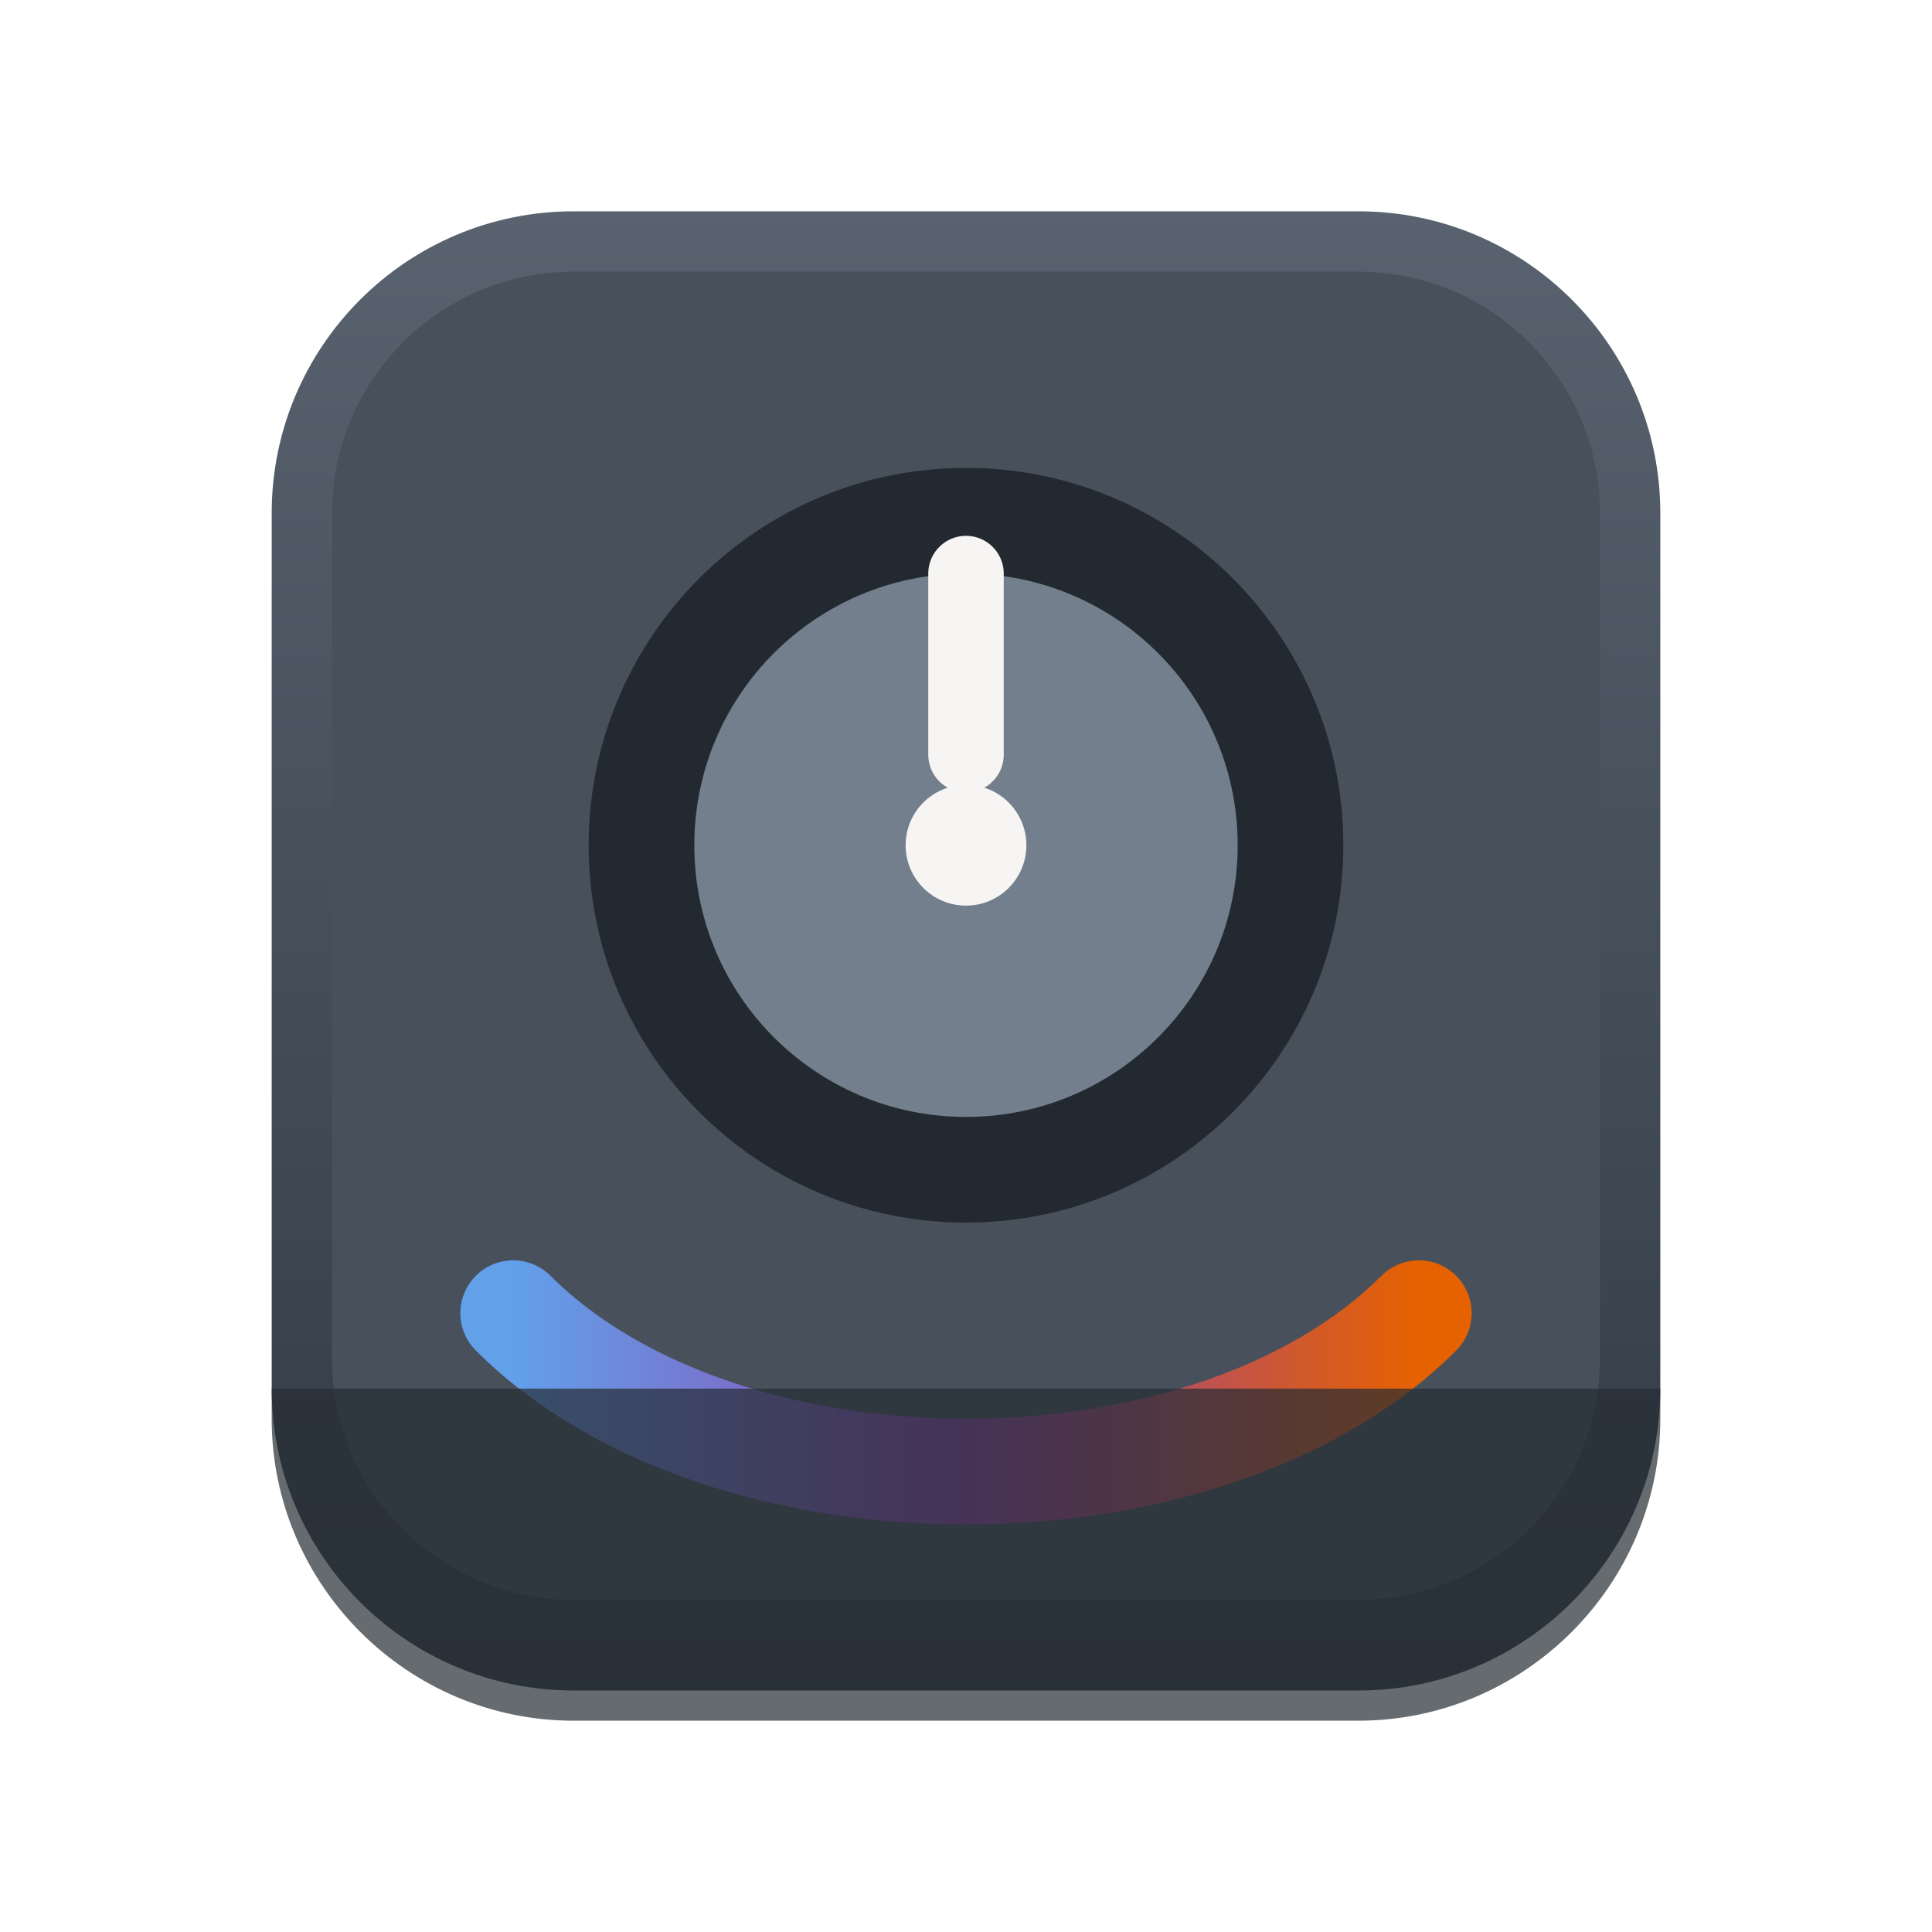
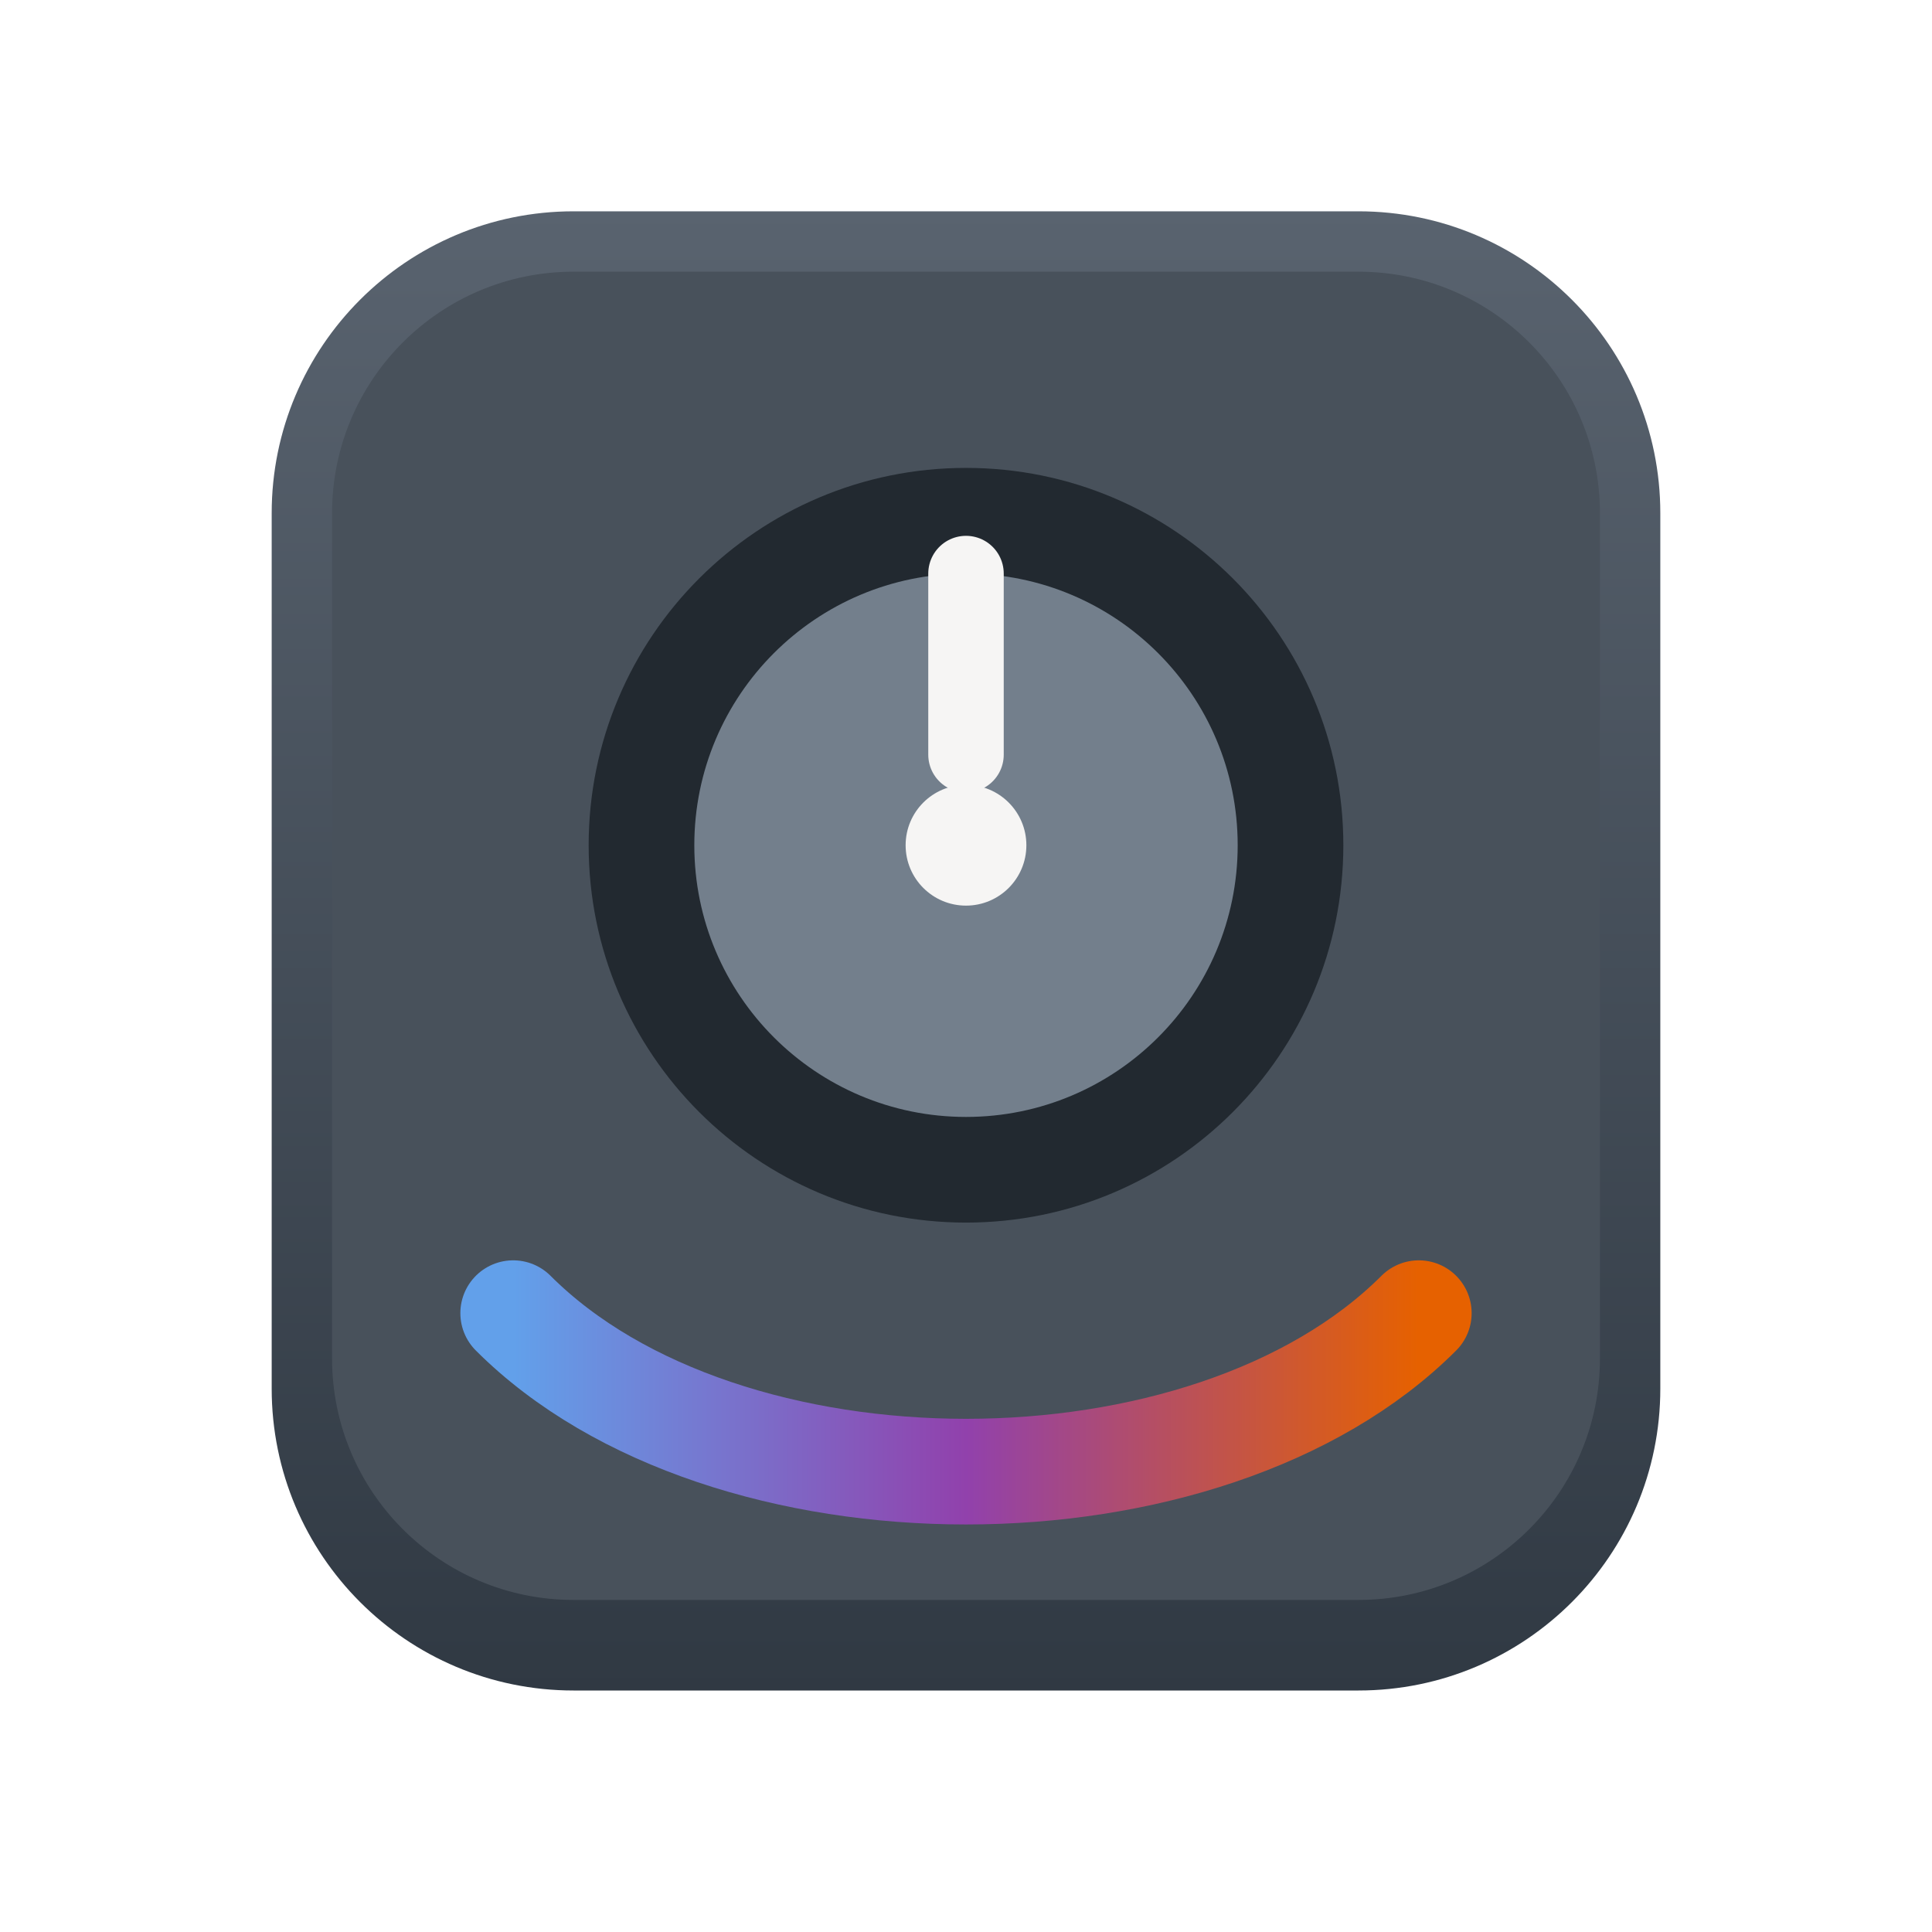
<svg xmlns="http://www.w3.org/2000/svg" width="128" height="128" viewBox="0 0 128 128">
  <defs>
    <linearGradient id="body" x1="0" y1="0" x2="0" y2="1">
      <stop offset="0" stop-color="#59636f" />
      <stop offset="1" stop-color="#303943" />
    </linearGradient>
    <linearGradient id="glow" x1="0" y1="0" x2="1" y2="0">
      <stop offset="0" stop-color="#62a0ea" />
      <stop offset="0.5" stop-color="#9141ac" />
      <stop offset="1" stop-color="#e66100" />
    </linearGradient>
  </defs>
  <rect x="18" y="14" width="92" height="98" rx="20" fill="url(#body)" />
  <rect x="22" y="18" width="84" height="88" rx="16" fill="#48515b" />
  <path d="M34 87 C48 101 80 101 94 87" fill="none" stroke="url(#glow)" stroke-width="7" stroke-linecap="round" />
  <circle cx="64" cy="56" r="25" fill="#222930" />
  <circle cx="64" cy="56" r="18" fill="#737f8c" />
  <path d="M64 38v12" stroke="#f6f5f4" stroke-width="5" stroke-linecap="round" />
  <circle cx="64" cy="56" r="4" fill="#f6f5f4" />
-   <path d="M18 92h92v2c0 11-9 20-20 20H38c-11 0-20-9-20-20z" fill="#252c33" opacity="0.7" />
</svg>
